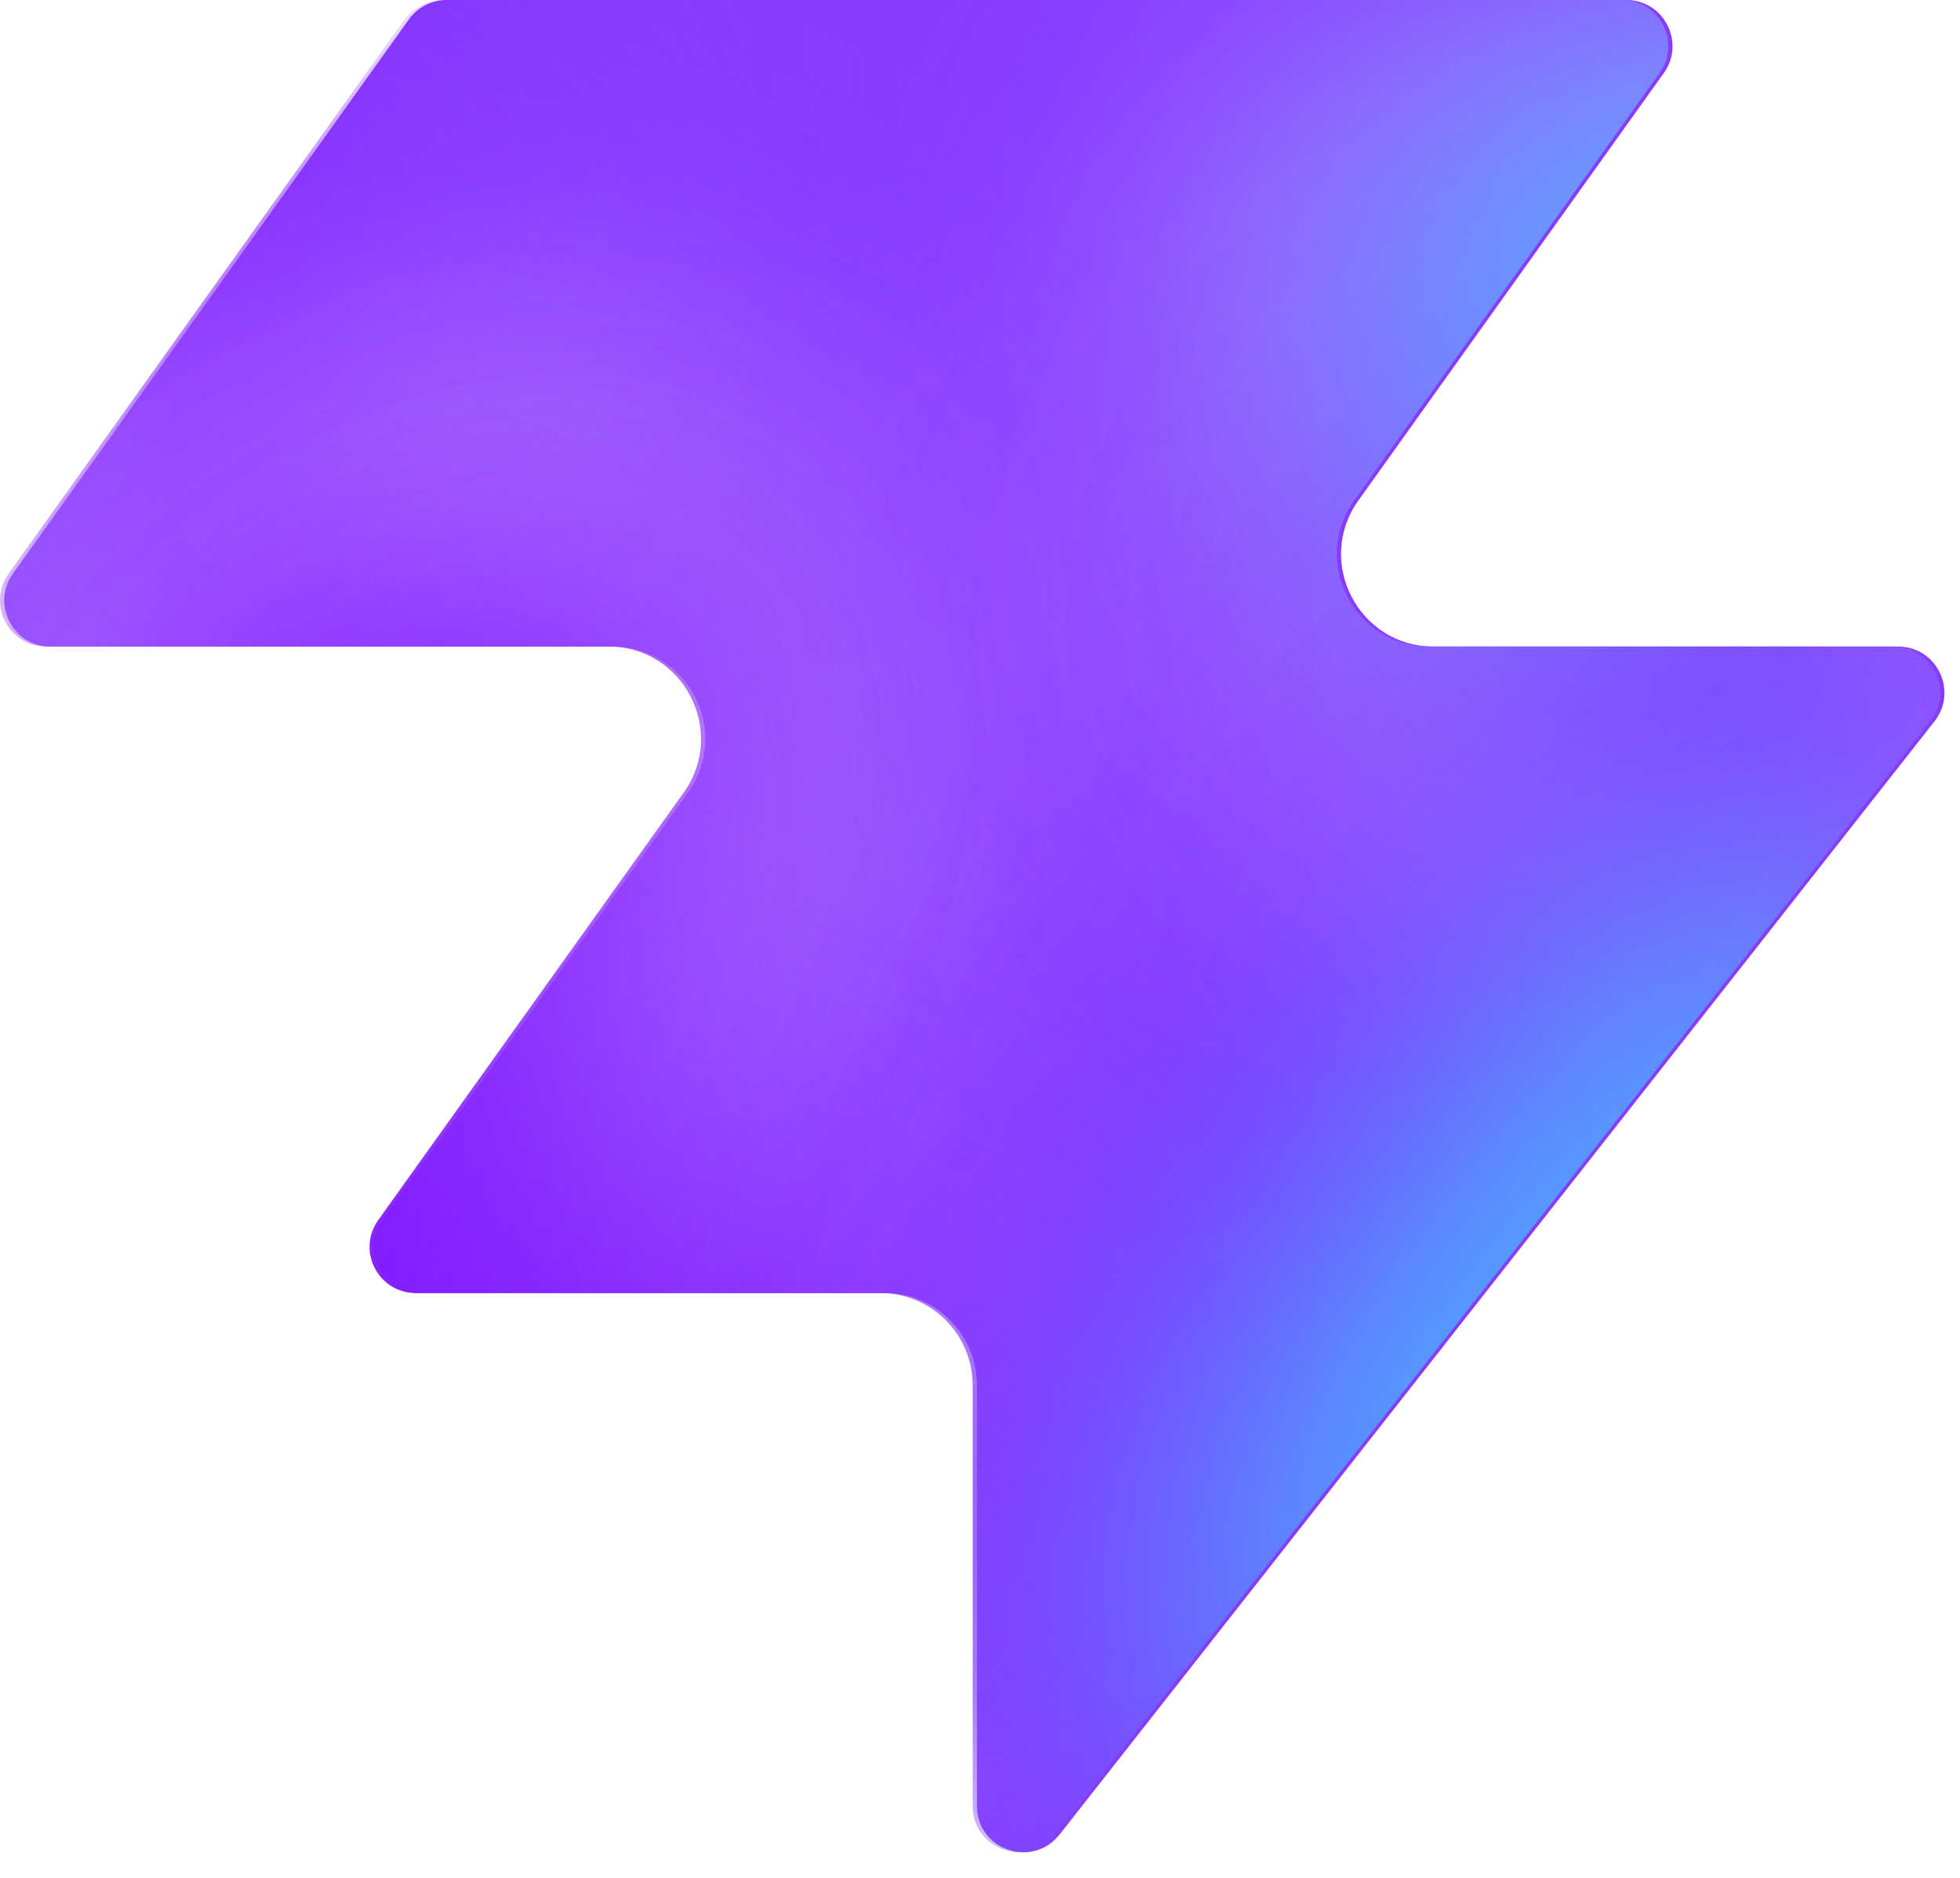
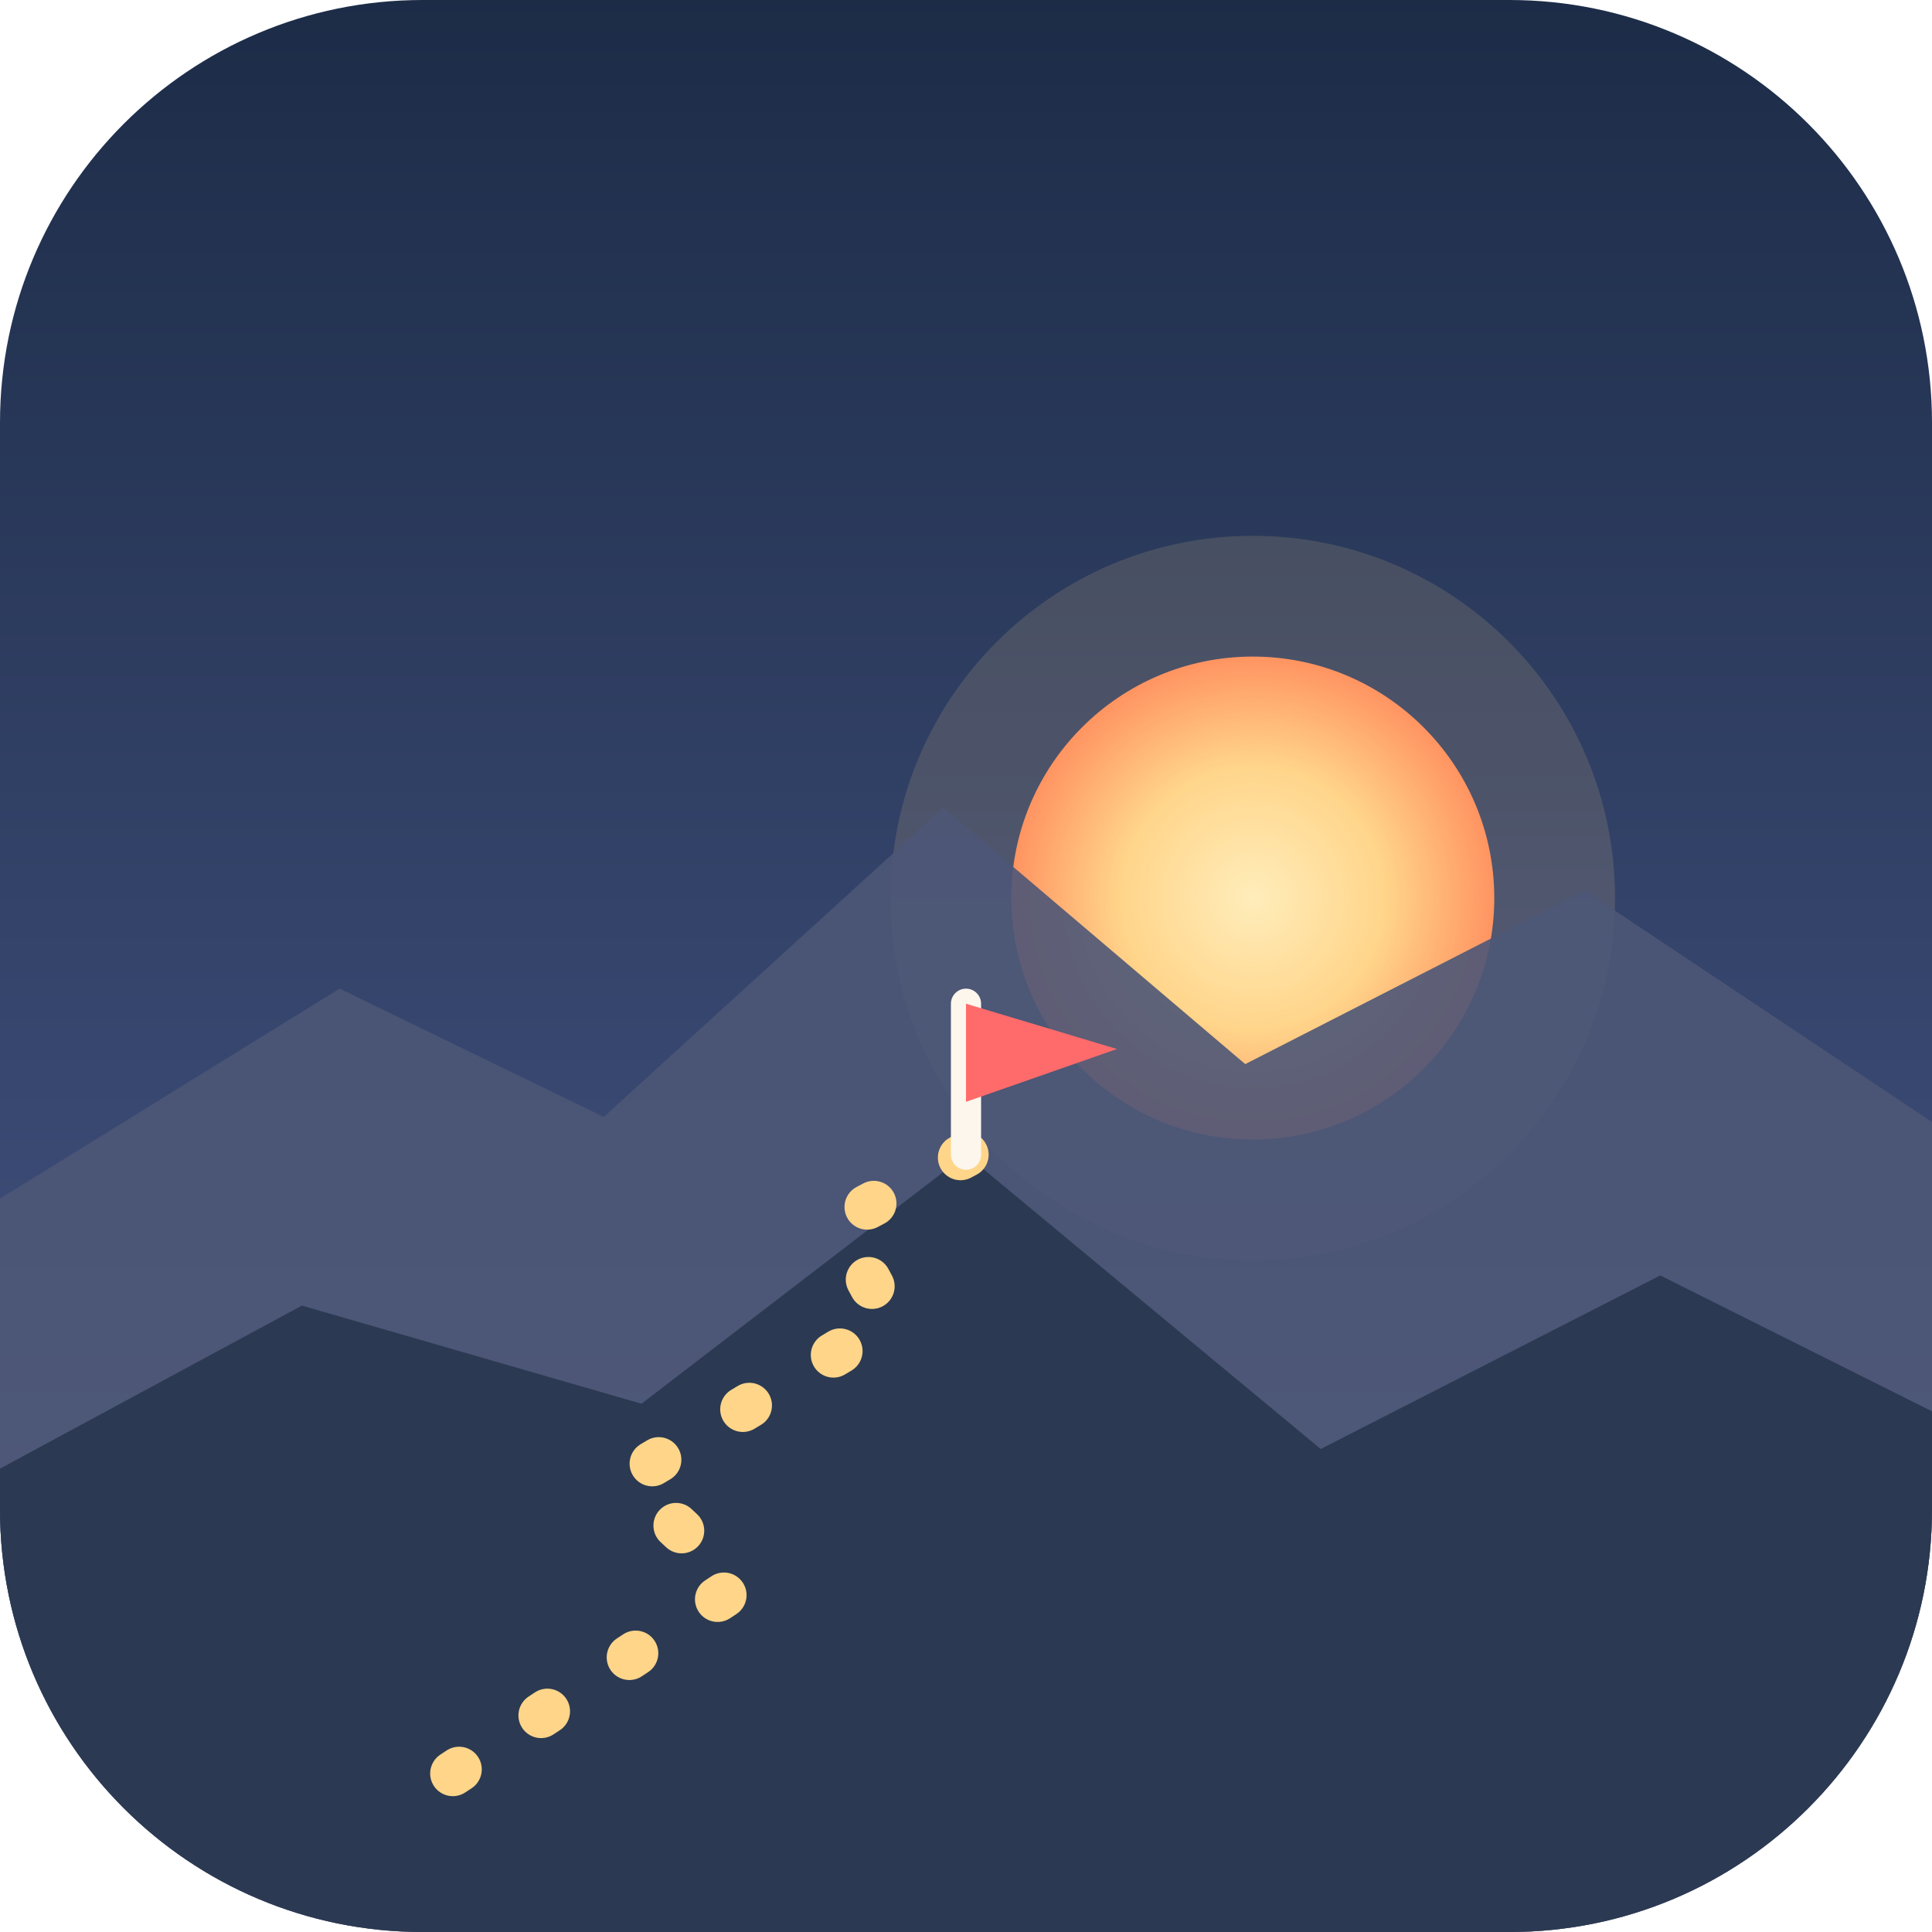
- <svg xmlns="http://www.w3.org/2000/svg" width="48" height="46" fill="none" viewBox="0 0 48 46">
-   <path fill="#863bff" d="M25.946 44.938c-.664.845-2.021.375-2.021-.698V33.937a2.26 2.26 0 0 0-2.262-2.262H10.287c-.92 0-1.456-1.04-.92-1.788l7.48-10.471c1.07-1.497 0-3.578-1.842-3.578H1.237c-.92 0-1.456-1.04-.92-1.788L10.013.474c.214-.297.556-.474.92-.474h28.894c.92 0 1.456 1.04.92 1.788l-7.48 10.471c-1.07 1.498 0 3.579 1.842 3.579h11.377c.943 0 1.473 1.088.89 1.83L25.947 44.94z" style="fill:#863bff;fill:color(display-p3 .525 .23 1);fill-opacity:1" />
-   <mask id="a" width="48" height="46" x="0" y="0" maskUnits="userSpaceOnUse" style="mask-type:alpha">
-     <path fill="#000" d="M25.842 44.938c-.664.844-2.021.375-2.021-.698V33.937a2.26 2.26 0 0 0-2.262-2.262H10.183c-.92 0-1.456-1.04-.92-1.788l7.48-10.471c1.07-1.498 0-3.579-1.842-3.579H1.133c-.92 0-1.456-1.04-.92-1.787L9.91.473c.214-.297.556-.474.92-.474h28.894c.92 0 1.456 1.04.92 1.788l-7.48 10.471c-1.07 1.498 0 3.578 1.842 3.578h11.377c.943 0 1.473 1.088.89 1.832L25.843 44.94z" style="fill:#000;fill-opacity:1" />
-   </mask>
-   <g mask="url(#a)">
-     <g filter="url(#b)">
-       <ellipse cx="5.508" cy="14.704" fill="#ede6ff" rx="5.508" ry="14.704" style="fill:#ede6ff;fill:color(display-p3 .927 .903 1);fill-opacity:1" transform="matrix(.00324 1 1 -.00324 -4.47 31.516)" />
-     </g>
-     <g filter="url(#c)">
-       <ellipse cx="10.399" cy="29.851" fill="#ede6ff" rx="10.399" ry="29.851" style="fill:#ede6ff;fill:color(display-p3 .927 .903 1);fill-opacity:1" transform="matrix(.00324 1 1 -.00324 -39.328 7.883)" />
-     </g>
-     <g filter="url(#d)">
-       <ellipse cx="5.508" cy="30.487" fill="#7e14ff" rx="5.508" ry="30.487" style="fill:#7e14ff;fill:color(display-p3 .492 .077 1);fill-opacity:1" transform="rotate(89.814 -25.913 -14.639)scale(1 -1)" />
-     </g>
-     <g filter="url(#e)">
-       <ellipse cx="5.508" cy="30.599" fill="#7e14ff" rx="5.508" ry="30.599" style="fill:#7e14ff;fill:color(display-p3 .492 .077 1);fill-opacity:1" transform="rotate(89.814 -32.644 -3.334)scale(1 -1)" />
-     </g>
-     <g filter="url(#f)">
-       <ellipse cx="5.508" cy="30.599" fill="#7e14ff" rx="5.508" ry="30.599" style="fill:#7e14ff;fill:color(display-p3 .492 .077 1);fill-opacity:1" transform="matrix(.00324 1 1 -.00324 -34.34 30.47)" />
-     </g>
-     <g filter="url(#g)">
-       <ellipse cx="14.072" cy="22.078" fill="#ede6ff" rx="14.072" ry="22.078" style="fill:#ede6ff;fill:color(display-p3 .927 .903 1);fill-opacity:1" transform="rotate(93.35 24.506 48.493)scale(-1 1)" />
-     </g>
-     <g filter="url(#h)">
-       <ellipse cx="3.47" cy="21.501" fill="#7e14ff" rx="3.47" ry="21.501" style="fill:#7e14ff;fill:color(display-p3 .492 .077 1);fill-opacity:1" transform="rotate(89.009 28.708 47.59)scale(-1 1)" />
-     </g>
-     <g filter="url(#i)">
-       <ellipse cx="3.47" cy="21.501" fill="#7e14ff" rx="3.47" ry="21.501" style="fill:#7e14ff;fill:color(display-p3 .492 .077 1);fill-opacity:1" transform="rotate(89.009 28.708 47.59)scale(-1 1)" />
-     </g>
-     <g filter="url(#j)">
-       <ellipse cx=".387" cy="8.972" fill="#7e14ff" rx="4.407" ry="29.108" style="fill:#7e14ff;fill:color(display-p3 .492 .077 1);fill-opacity:1" transform="rotate(39.51 .387 8.972)" />
-     </g>
-     <g filter="url(#k)">
-       <ellipse cx="47.523" cy="-6.092" fill="#7e14ff" rx="4.407" ry="29.108" style="fill:#7e14ff;fill:color(display-p3 .492 .077 1);fill-opacity:1" transform="rotate(37.892 47.523 -6.092)" />
-     </g>
-     <g filter="url(#l)">
-       <ellipse cx="41.412" cy="6.333" fill="#47bfff" rx="5.971" ry="9.665" style="fill:#47bfff;fill:color(display-p3 .28 .748 1);fill-opacity:1" transform="rotate(37.892 41.412 6.333)" />
-     </g>
-     <g filter="url(#m)">
-       <ellipse cx="-1.879" cy="38.332" fill="#7e14ff" rx="4.407" ry="29.108" style="fill:#7e14ff;fill:color(display-p3 .492 .077 1);fill-opacity:1" transform="rotate(37.892 -1.88 38.332)" />
-     </g>
-     <g filter="url(#n)">
-       <ellipse cx="-1.879" cy="38.332" fill="#7e14ff" rx="4.407" ry="29.108" style="fill:#7e14ff;fill:color(display-p3 .492 .077 1);fill-opacity:1" transform="rotate(37.892 -1.88 38.332)" />
-     </g>
-     <g filter="url(#o)">
-       <ellipse cx="35.651" cy="29.907" fill="#7e14ff" rx="4.407" ry="29.108" style="fill:#7e14ff;fill:color(display-p3 .492 .077 1);fill-opacity:1" transform="rotate(37.892 35.651 29.907)" />
-     </g>
-     <g filter="url(#p)">
-       <ellipse cx="38.418" cy="32.4" fill="#47bfff" rx="5.971" ry="15.297" style="fill:#47bfff;fill:color(display-p3 .28 .748 1);fill-opacity:1" transform="rotate(37.892 38.418 32.4)" />
-     </g>
+ <svg xmlns="http://www.w3.org/2000/svg" viewBox="0 0 512 512" width="512" height="512">
+   <defs>
+     <linearGradient id="sky" x1="0" y1="0" x2="0" y2="1">
+       <stop offset="0" stop-color="#1c2c47" />
+       <stop offset="0.62" stop-color="#3b4a74" />
+       <stop offset="1" stop-color="#8e7a8c" />
+     </linearGradient>
+     <radialGradient id="sun" cx="0.5" cy="0.5" r="0.5">
+       <stop offset="0" stop-color="#fff1c2" />
+       <stop offset="0.55" stop-color="#ffd58a" />
+       <stop offset="1" stop-color="#ff8a5b" />
+     </radialGradient>
+     <clipPath id="round">
+       <rect width="512" height="512" rx="112" />
+     </clipPath>
+   </defs>
+   <g clip-path="url(#round)">
+     <rect width="512" height="512" fill="url(#sky)" />
+     <circle cx="332" cy="238" r="64" fill="url(#sun)" />
+     <circle cx="332" cy="238" r="96" fill="#ffd58a" opacity="0.14" />
+     <path fill="#4c5677" opacity="0.9" d="M-20 330 L90 262 L160 296 L250 214 L330 282 L420 236 L540 316 V560 H-20 Z" />
+     <path fill="#2b3a52" d="M-20 400 L80 346 L170 372 L256 306 L350 384 L440 338 L540 388 V560 H-20 Z" />
+     <path fill="none" stroke="#ffd58a" stroke-width="12" stroke-linecap="round" stroke-linejoin="round" stroke-dasharray="2 26" d="M120 470 L196 420 L166 392 L236 350 L222 324 L256 306" />
+     <path d="M256 306 V266" stroke="#fdf6ec" stroke-width="8" stroke-linecap="round" />
+     <path d="M256 266 L296 278 L256 292 Z" fill="#ff6b6b" />
  </g>
-   <defs>
-     <filter id="b" width="60.045" height="41.654" x="-19.77" y="16.149" color-interpolation-filters="sRGB" filterUnits="userSpaceOnUse">
-       <feFlood flood-opacity="0" result="BackgroundImageFix" />
-       <feBlend in="SourceGraphic" in2="BackgroundImageFix" result="shape" />
-       <feGaussianBlur result="effect1_foregroundBlur_2002_17158" stdDeviation="7.659" />
-     </filter>
-     <filter id="c" width="90.34" height="51.437" x="-54.613" y="-7.533" color-interpolation-filters="sRGB" filterUnits="userSpaceOnUse">
-       <feFlood flood-opacity="0" result="BackgroundImageFix" />
-       <feBlend in="SourceGraphic" in2="BackgroundImageFix" result="shape" />
-       <feGaussianBlur result="effect1_foregroundBlur_2002_17158" stdDeviation="7.659" />
-     </filter>
-     <filter id="d" width="79.355" height="29.4" x="-49.64" y="2.03" color-interpolation-filters="sRGB" filterUnits="userSpaceOnUse">
-       <feFlood flood-opacity="0" result="BackgroundImageFix" />
-       <feBlend in="SourceGraphic" in2="BackgroundImageFix" result="shape" />
-       <feGaussianBlur result="effect1_foregroundBlur_2002_17158" stdDeviation="4.596" />
-     </filter>
-     <filter id="e" width="79.579" height="29.4" x="-45.045" y="20.029" color-interpolation-filters="sRGB" filterUnits="userSpaceOnUse">
-       <feFlood flood-opacity="0" result="BackgroundImageFix" />
-       <feBlend in="SourceGraphic" in2="BackgroundImageFix" result="shape" />
-       <feGaussianBlur result="effect1_foregroundBlur_2002_17158" stdDeviation="4.596" />
-     </filter>
-     <filter id="f" width="79.579" height="29.4" x="-43.513" y="21.178" color-interpolation-filters="sRGB" filterUnits="userSpaceOnUse">
-       <feFlood flood-opacity="0" result="BackgroundImageFix" />
-       <feBlend in="SourceGraphic" in2="BackgroundImageFix" result="shape" />
-       <feGaussianBlur result="effect1_foregroundBlur_2002_17158" stdDeviation="4.596" />
-     </filter>
-     <filter id="g" width="74.749" height="58.852" x="15.756" y="-17.901" color-interpolation-filters="sRGB" filterUnits="userSpaceOnUse">
-       <feFlood flood-opacity="0" result="BackgroundImageFix" />
-       <feBlend in="SourceGraphic" in2="BackgroundImageFix" result="shape" />
-       <feGaussianBlur result="effect1_foregroundBlur_2002_17158" stdDeviation="7.659" />
-     </filter>
-     <filter id="h" width="61.377" height="25.362" x="23.548" y="2.284" color-interpolation-filters="sRGB" filterUnits="userSpaceOnUse">
-       <feFlood flood-opacity="0" result="BackgroundImageFix" />
-       <feBlend in="SourceGraphic" in2="BackgroundImageFix" result="shape" />
-       <feGaussianBlur result="effect1_foregroundBlur_2002_17158" stdDeviation="4.596" />
-     </filter>
-     <filter id="i" width="61.377" height="25.362" x="23.548" y="2.284" color-interpolation-filters="sRGB" filterUnits="userSpaceOnUse">
-       <feFlood flood-opacity="0" result="BackgroundImageFix" />
-       <feBlend in="SourceGraphic" in2="BackgroundImageFix" result="shape" />
-       <feGaussianBlur result="effect1_foregroundBlur_2002_17158" stdDeviation="4.596" />
-     </filter>
-     <filter id="j" width="56.045" height="63.649" x="-27.636" y="-22.853" color-interpolation-filters="sRGB" filterUnits="userSpaceOnUse">
-       <feFlood flood-opacity="0" result="BackgroundImageFix" />
-       <feBlend in="SourceGraphic" in2="BackgroundImageFix" result="shape" />
-       <feGaussianBlur result="effect1_foregroundBlur_2002_17158" stdDeviation="4.596" />
-     </filter>
-     <filter id="k" width="54.814" height="64.646" x="20.116" y="-38.415" color-interpolation-filters="sRGB" filterUnits="userSpaceOnUse">
-       <feFlood flood-opacity="0" result="BackgroundImageFix" />
-       <feBlend in="SourceGraphic" in2="BackgroundImageFix" result="shape" />
-       <feGaussianBlur result="effect1_foregroundBlur_2002_17158" stdDeviation="4.596" />
-     </filter>
-     <filter id="l" width="33.541" height="35.313" x="24.641" y="-11.323" color-interpolation-filters="sRGB" filterUnits="userSpaceOnUse">
-       <feFlood flood-opacity="0" result="BackgroundImageFix" />
-       <feBlend in="SourceGraphic" in2="BackgroundImageFix" result="shape" />
-       <feGaussianBlur result="effect1_foregroundBlur_2002_17158" stdDeviation="4.596" />
-     </filter>
-     <filter id="m" width="54.814" height="64.646" x="-29.286" y="6.009" color-interpolation-filters="sRGB" filterUnits="userSpaceOnUse">
-       <feFlood flood-opacity="0" result="BackgroundImageFix" />
-       <feBlend in="SourceGraphic" in2="BackgroundImageFix" result="shape" />
-       <feGaussianBlur result="effect1_foregroundBlur_2002_17158" stdDeviation="4.596" />
-     </filter>
-     <filter id="n" width="54.814" height="64.646" x="-29.286" y="6.009" color-interpolation-filters="sRGB" filterUnits="userSpaceOnUse">
-       <feFlood flood-opacity="0" result="BackgroundImageFix" />
-       <feBlend in="SourceGraphic" in2="BackgroundImageFix" result="shape" />
-       <feGaussianBlur result="effect1_foregroundBlur_2002_17158" stdDeviation="4.596" />
-     </filter>
-     <filter id="o" width="54.814" height="64.646" x="8.244" y="-2.416" color-interpolation-filters="sRGB" filterUnits="userSpaceOnUse">
-       <feFlood flood-opacity="0" result="BackgroundImageFix" />
-       <feBlend in="SourceGraphic" in2="BackgroundImageFix" result="shape" />
-       <feGaussianBlur result="effect1_foregroundBlur_2002_17158" stdDeviation="4.596" />
-     </filter>
-     <filter id="p" width="39.409" height="43.623" x="18.713" y="10.588" color-interpolation-filters="sRGB" filterUnits="userSpaceOnUse">
-       <feFlood flood-opacity="0" result="BackgroundImageFix" />
-       <feBlend in="SourceGraphic" in2="BackgroundImageFix" result="shape" />
-       <feGaussianBlur result="effect1_foregroundBlur_2002_17158" stdDeviation="4.596" />
-     </filter>
-   </defs>
</svg>
